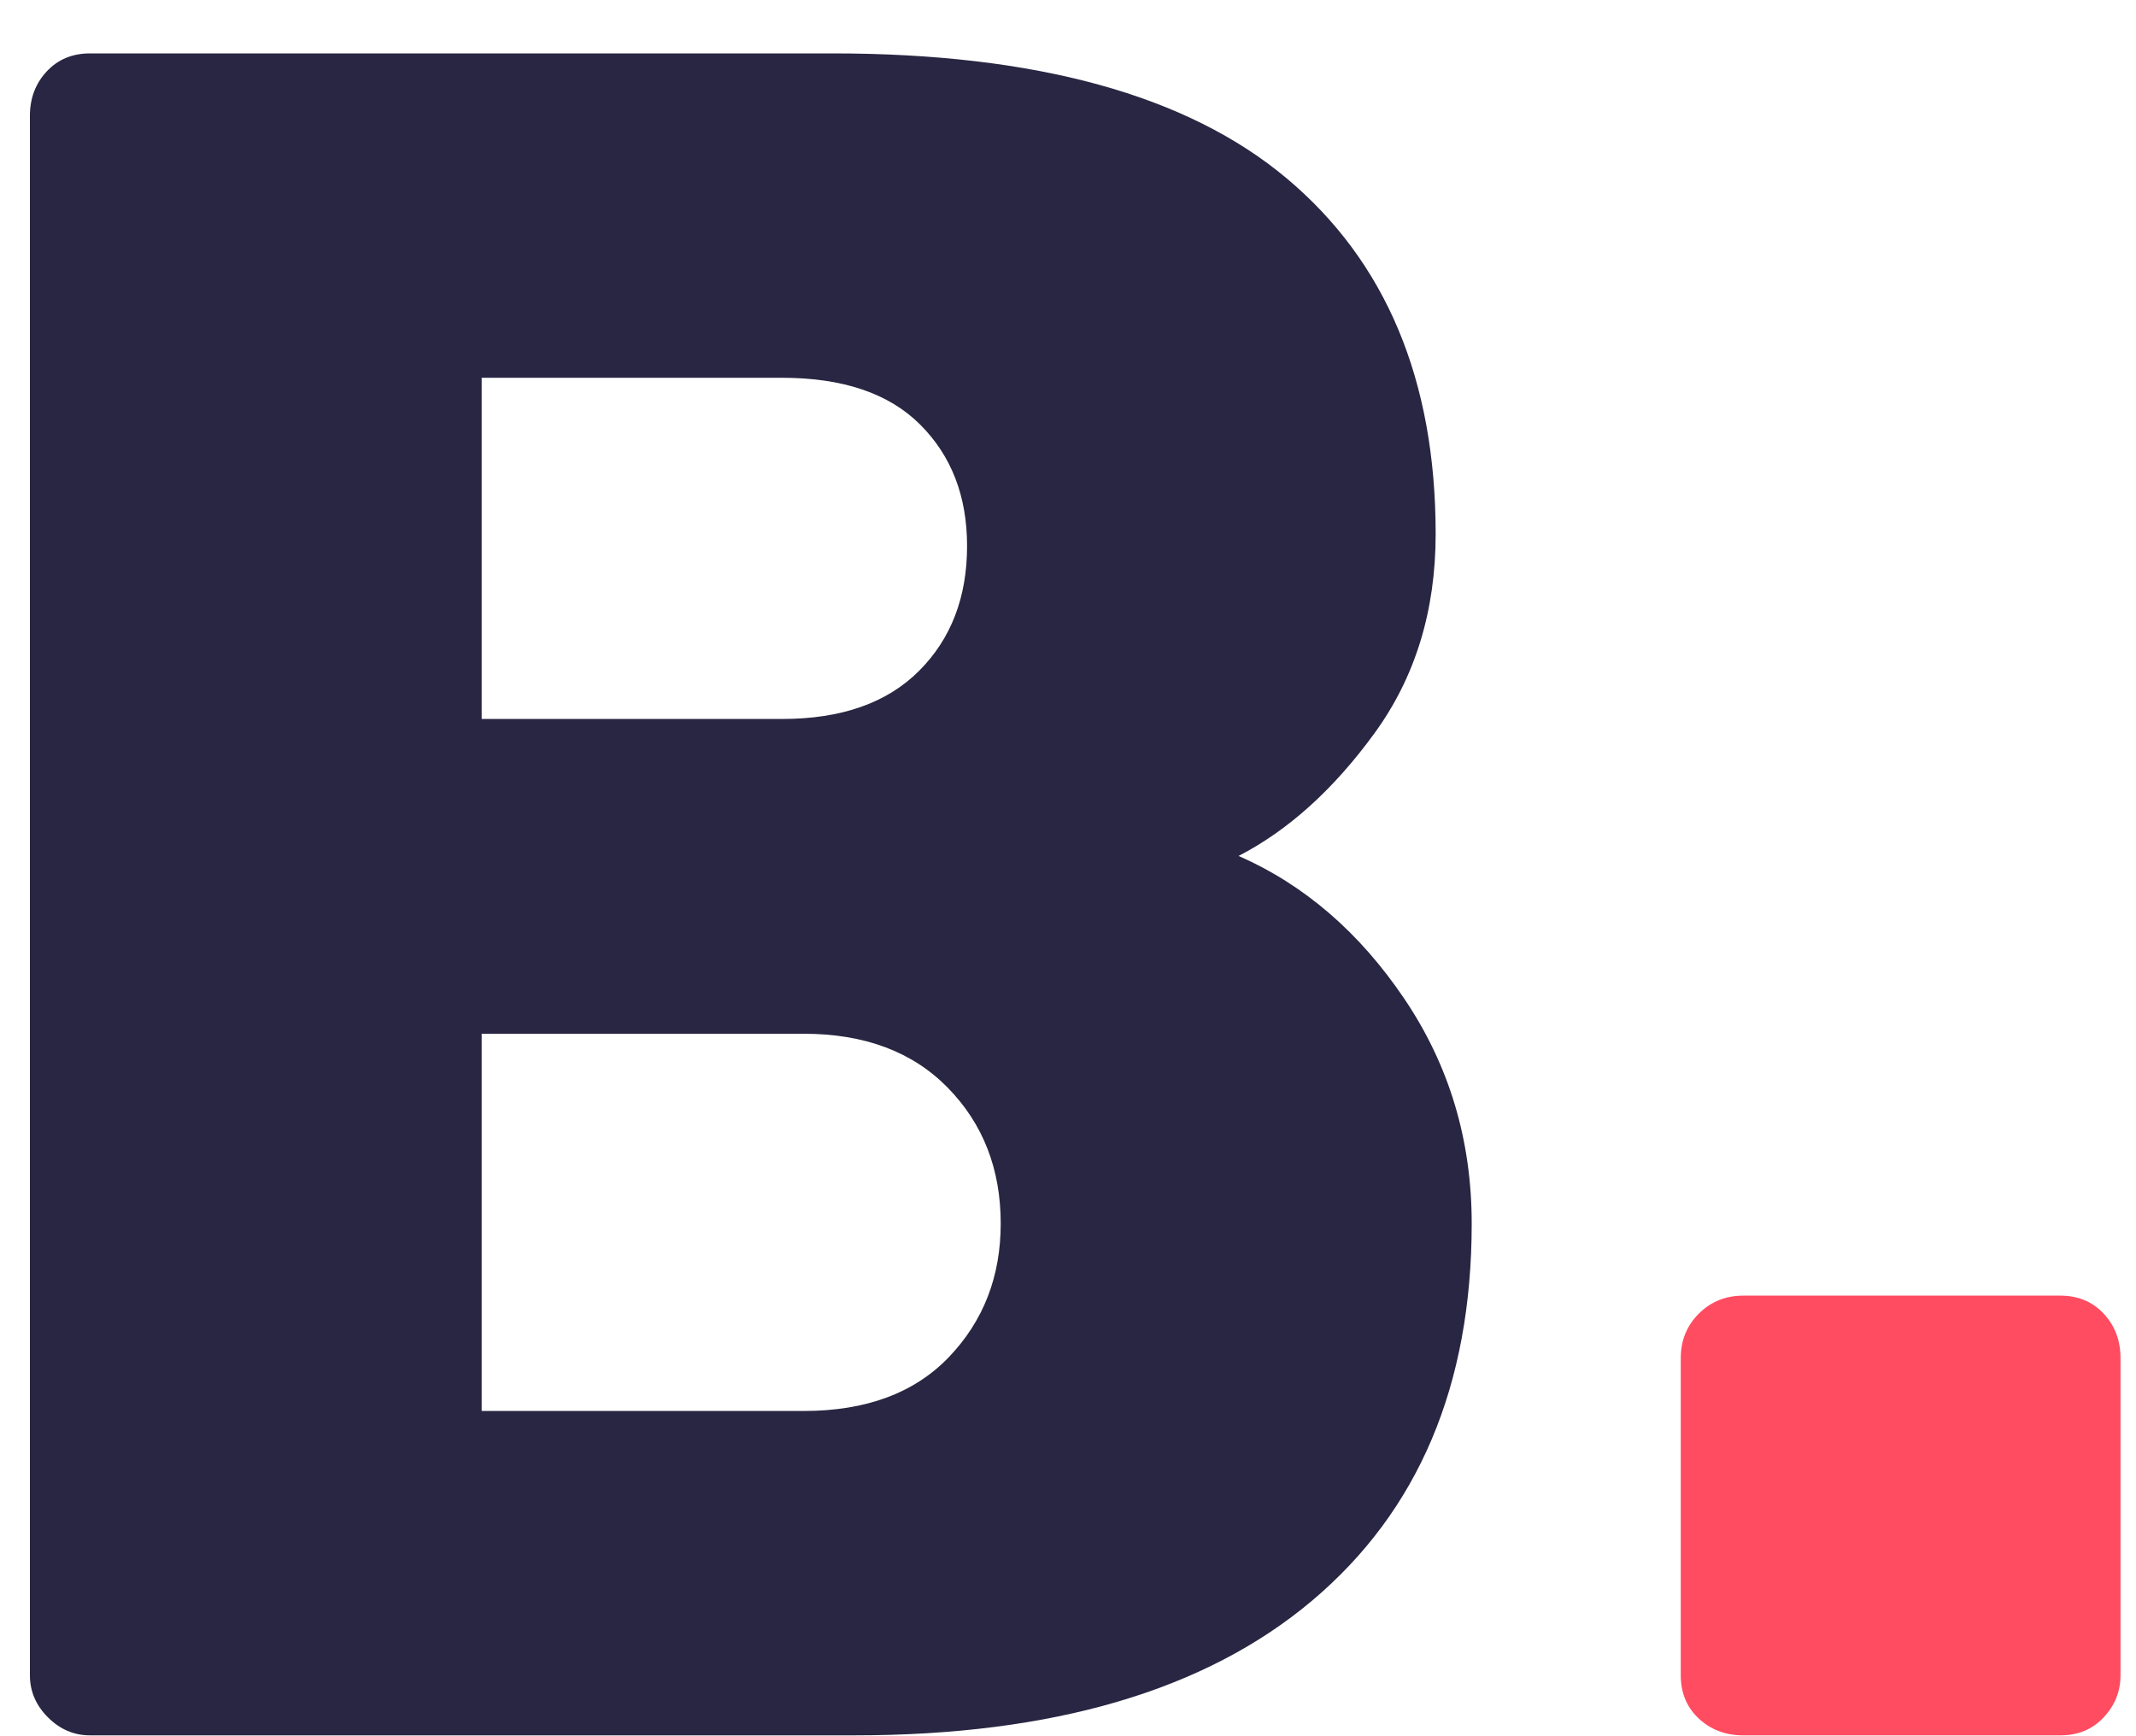
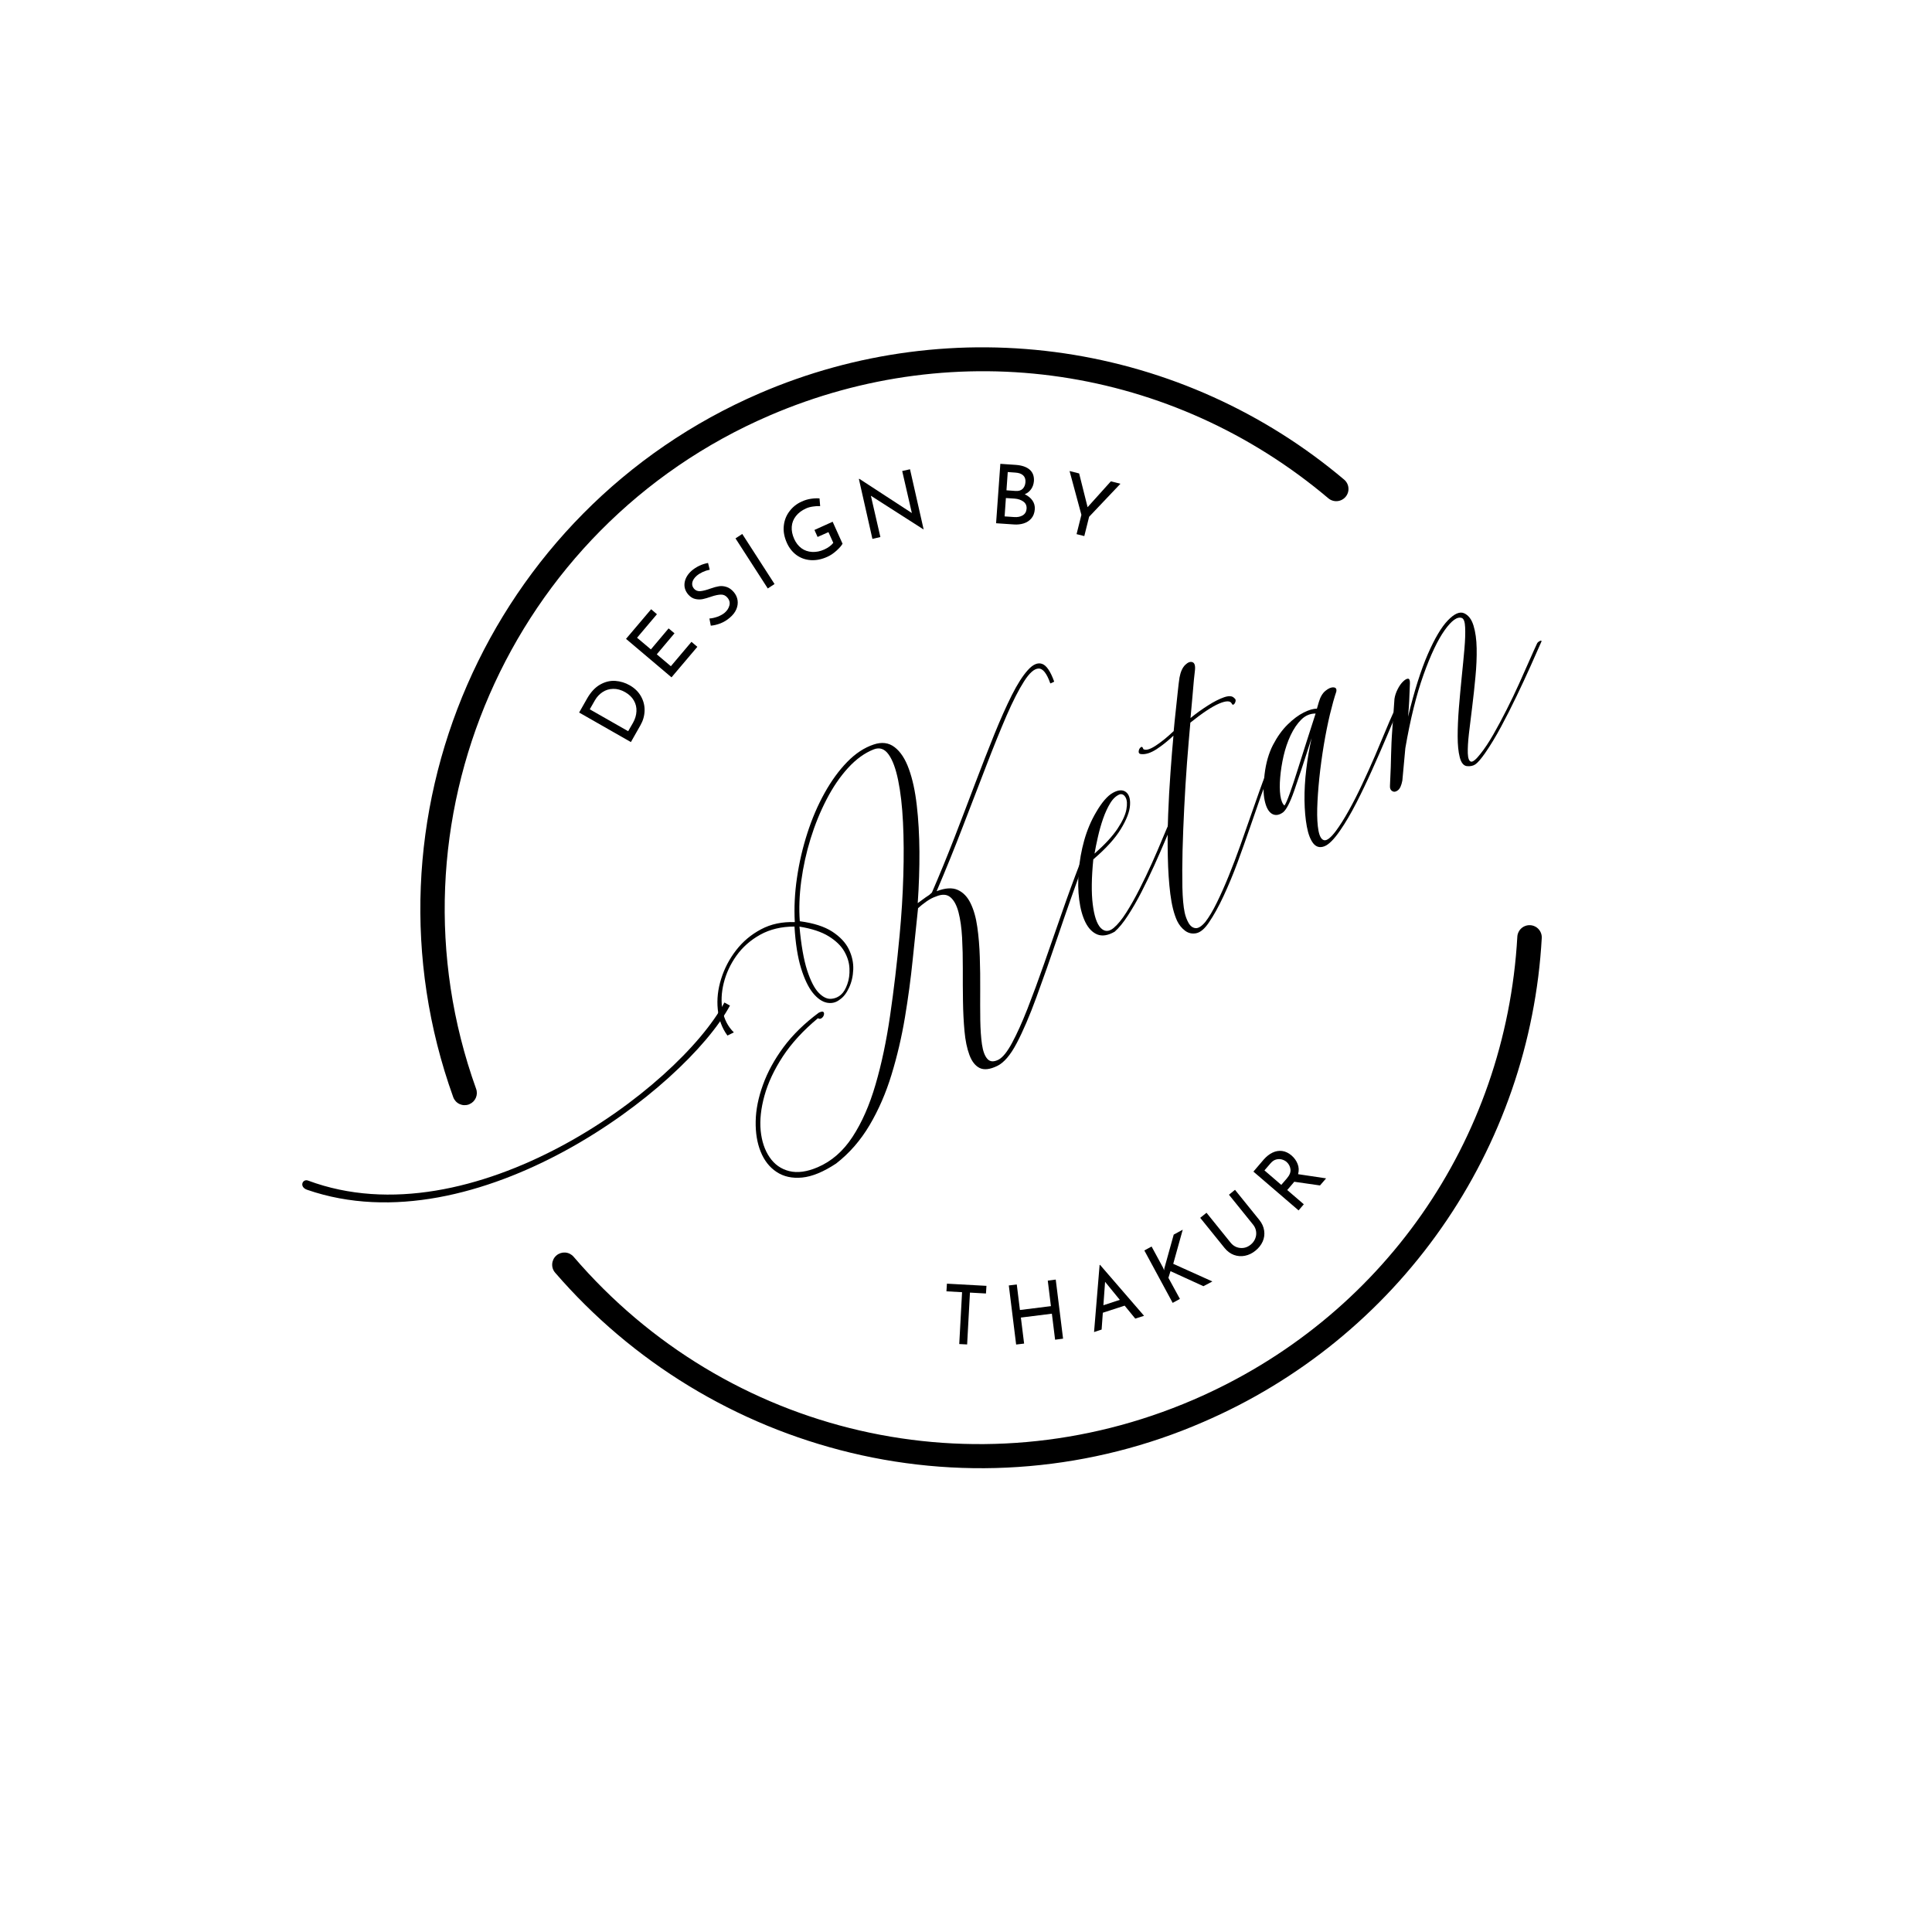
- <svg xmlns="http://www.w3.org/2000/svg" width="32px" height="26px" viewBox="0 0 32 26" version="1.1">
-   <g id="Symbols" stroke="none" stroke-width="1" fill="none" fill-rule="evenodd">
-     <g id="header-2-copy-7" transform="translate(-44, -61)" fill-rule="nonzero">
-       <g id="header-2">
-         <g id="header">
-           <g id="B." transform="translate(44.448, 61.8)">
-             <path d="M12.348,25.2 C15.324,25.2 17.61,24.528 19.206,23.184 C20.802,21.84 21.6,19.956 21.6,17.532 C21.6,16.284 21.264,15.162 20.592,14.166 C19.92,13.17 19.092,12.456 18.108,12.024 C18.852,11.64 19.53,11.028 20.142,10.188 C20.754,9.348 21.06,8.352 21.06,7.2 C21.06,4.896 20.316,3.12 18.828,1.872 C17.34,0.624 15.072,7.10542736e-15 12.024,7.10542736e-15 L12.024,7.10542736e-15 L0.9,7.10542736e-15 C0.636,7.10542736e-15 0.42,0.09 0.252,0.27 C0.084,0.45 6.75015599e-14,0.672 6.75015599e-14,0.936 L6.75015599e-14,0.936 L6.75015599e-14,24.3 C6.75015599e-14,24.54 0.09,24.75 0.27,24.93 C0.45,25.11 0.66,25.2 0.9,25.2 L0.9,25.2 L12.348,25.2 Z M11.268,9.972 L6.768,9.972 L6.768,4.86 L11.268,4.86 C12.18,4.86 12.87,5.094 13.338,5.562 C13.806,6.03 14.04,6.636 14.04,7.38 C14.04,8.148 13.8,8.772 13.32,9.252 C12.84,9.732 12.156,9.972 11.268,9.972 L11.268,9.972 Z M11.592,20.34 L6.768,20.34 L6.768,14.688 L11.592,14.688 C12.504,14.688 13.224,14.958 13.752,15.498 C14.28,16.038 14.544,16.716 14.544,17.532 C14.544,18.324 14.286,18.99 13.77,19.53 C13.254,20.07 12.528,20.34 11.592,20.34 L11.592,20.34 Z" id="B" fill="#282642" />
-             <path d="M30.42,25.2 C30.684,25.2 30.9,25.11 31.068,24.93 C31.236,24.75 31.32,24.54 31.32,24.3 L31.32,24.3 L31.32,19.548 C31.32,19.284 31.236,19.062 31.068,18.882 C30.9,18.702 30.684,18.612 30.42,18.612 L30.42,18.612 L25.668,18.612 C25.404,18.612 25.182,18.702 25.002,18.882 C24.822,19.062 24.732,19.284 24.732,19.548 L24.732,19.548 L24.732,24.3 C24.732,24.564 24.822,24.78 25.002,24.948 C25.182,25.116 25.404,25.2 25.668,25.2 L25.668,25.2 L30.42,25.2 Z" id="." fill="#FF4C60" />
-           </g>
+ <svg xmlns="http://www.w3.org/2000/svg" width="500" zoomAndPan="magnify" viewBox="0 0 375 375" height="500" preserveAspectRatio="xMidYMid meet" version="1.0">
+   <defs>
+     <g />
+     <clipPath id="adf8d2b992">
+       <path d="M 81 67 L 300 67 L 300 285 L 81 285 Z M 81 67 " clip-rule="nonzero" />
+     </clipPath>
+     <clipPath id="229e2c49aa">
+       <path d="M 47.535 119.371 L 237.648 37.477 L 323.695 237.234 L 133.582 319.125 Z M 47.535 119.371 " clip-rule="nonzero" />
+     </clipPath>
+     <clipPath id="f40fc47736">
+       <path d="M 47.535 119.371 L 237.648 37.477 L 323.695 237.234 L 133.582 319.125 Z M 47.535 119.371 " clip-rule="nonzero" />
+     </clipPath>
+     <clipPath id="c3ab940647">
+       <path d="M 47.535 119.371 L 237.648 37.477 L 323.695 237.234 L 133.582 319.125 Z M 47.535 119.371 " clip-rule="nonzero" />
+     </clipPath>
+     <clipPath id="906b06aa37">
+       <path d="M 58 194 L 142 194 L 142 234 L 58 234 Z M 58 194 " clip-rule="nonzero" />
+     </clipPath>
+     <clipPath id="f3069dcd0f">
+       <path d="M 57.438 229.023 L 140.785 193.121 L 151.168 217.23 L 67.824 253.133 Z M 57.438 229.023 " clip-rule="nonzero" />
+     </clipPath>
+     <clipPath id="c4cc5424d1">
+       <path d="M 57.438 229.023 L 140.785 193.121 L 151.168 217.23 L 67.824 253.133 Z M 57.438 229.023 " clip-rule="nonzero" />
+     </clipPath>
+     <clipPath id="66e30af630">
+       <path d="M 57.438 229.023 L 140.785 193.121 L 151.168 217.23 L 67.824 253.133 Z M 57.438 229.023 " clip-rule="nonzero" />
+     </clipPath>
+   </defs>
+   <g clip-path="url(#adf8d2b992)">
+     <g clip-path="url(#229e2c49aa)">
+       <g clip-path="url(#f40fc47736)">
+         <g clip-path="url(#c3ab940647)">
+           <path fill="#000000" d="M 233.504 276.027 C 228.152 278.352 222.645 280.23 216.988 281.664 C 211.332 283.098 205.598 284.066 199.785 284.57 C 193.973 285.078 188.156 285.113 182.34 284.676 C 176.523 284.238 170.777 283.34 165.109 281.973 C 159.562 280.637 154.156 278.883 148.887 276.707 C 143.613 274.527 138.547 271.957 133.68 268.992 C 128.809 266.023 124.203 262.699 119.855 259.016 C 115.508 255.332 111.473 251.332 107.746 247.02 C 107.543 246.781 107.391 246.516 107.293 246.219 C 107.195 245.922 107.16 245.613 107.184 245.301 C 107.207 244.988 107.289 244.695 107.43 244.414 C 107.57 244.133 107.762 243.891 108 243.688 C 108.234 243.48 108.504 243.332 108.801 243.23 C 109.102 243.133 109.406 243.098 109.719 243.117 C 110.031 243.141 110.328 243.223 110.609 243.363 C 110.887 243.508 111.133 243.695 111.336 243.934 C 141.141 278.699 189.504 289.84 231.637 271.691 C 268.176 255.949 292.27 221.516 294.512 181.82 C 294.527 181.508 294.605 181.207 294.742 180.926 C 294.879 180.641 295.062 180.395 295.297 180.184 C 295.531 179.973 295.797 179.816 296.094 179.711 C 296.391 179.605 296.695 179.562 297.012 179.578 C 297.324 179.594 297.625 179.672 297.91 179.809 C 298.191 179.941 298.438 180.125 298.648 180.359 C 298.859 180.594 299.016 180.859 299.121 181.156 C 299.227 181.453 299.27 181.758 299.254 182.07 C 299.113 184.582 298.887 187.086 298.574 189.582 C 298.258 192.074 297.859 194.559 297.371 197.027 C 296.887 199.492 296.316 201.941 295.66 204.371 C 295.004 206.797 294.262 209.203 293.441 211.578 C 292.617 213.957 291.711 216.305 290.727 218.617 C 289.742 220.934 288.676 223.211 287.531 225.453 C 286.387 227.695 285.168 229.895 283.871 232.051 C 282.574 234.207 281.203 236.316 279.758 238.379 C 278.316 240.441 276.805 242.453 275.219 244.41 C 273.637 246.367 271.988 248.27 270.273 250.113 C 268.559 251.957 266.785 253.738 264.945 255.457 C 263.105 257.18 261.211 258.836 259.258 260.426 C 257.305 262.016 255.301 263.535 253.242 264.984 C 251.184 266.434 249.078 267.812 246.922 269.117 C 244.77 270.422 242.574 271.652 240.332 272.805 C 238.094 273.957 235.816 275.031 233.504 276.027 Z M 91.129 214.312 L 90.992 214.375 C 90.695 214.48 90.391 214.523 90.078 214.512 C 89.766 214.496 89.469 214.422 89.184 214.289 C 88.902 214.156 88.652 213.973 88.445 213.742 C 88.234 213.508 88.074 213.246 87.969 212.953 C 68.594 159.055 94.738 99.043 147.48 76.324 C 149.793 75.328 152.137 74.41 154.512 73.578 C 156.887 72.742 159.289 71.992 161.715 71.324 C 164.145 70.656 166.594 70.07 169.059 69.574 C 171.527 69.074 174.012 68.664 176.508 68.336 C 179.004 68.008 181.508 67.77 184.02 67.617 C 186.531 67.461 189.047 67.395 191.562 67.418 C 194.082 67.438 196.594 67.547 199.105 67.742 C 201.613 67.938 204.113 68.219 206.602 68.586 C 209.094 68.953 211.566 69.41 214.023 69.949 C 216.48 70.488 218.918 71.113 221.332 71.82 C 223.746 72.527 226.133 73.32 228.492 74.191 C 230.852 75.066 233.176 76.02 235.469 77.055 C 237.762 78.09 240.016 79.203 242.23 80.395 C 244.445 81.586 246.617 82.852 248.746 84.195 C 250.871 85.535 252.949 86.949 254.98 88.438 C 257.008 89.922 258.98 91.477 260.902 93.098 C 261.141 93.301 261.336 93.543 261.477 93.824 C 261.621 94.102 261.707 94.398 261.73 94.715 C 261.758 95.027 261.723 95.332 261.625 95.633 C 261.527 95.934 261.379 96.203 261.172 96.441 C 260.969 96.68 260.727 96.875 260.445 97.016 C 260.168 97.16 259.871 97.246 259.555 97.27 C 259.242 97.297 258.934 97.262 258.637 97.164 C 258.336 97.07 258.066 96.918 257.828 96.715 C 227.461 71.066 185.887 64.918 149.348 80.66 C 98.895 102.391 73.891 159.797 92.414 211.344 C 92.52 211.625 92.562 211.918 92.555 212.219 C 92.547 212.52 92.48 212.809 92.363 213.082 C 92.242 213.359 92.078 213.602 91.863 213.816 C 91.652 214.027 91.406 214.195 91.129 214.312 Z M 91.129 214.312 " fill-opacity="1" fill-rule="nonzero" />
        </g>
      </g>
    </g>
  </g>
+   <g fill="#000000" fill-opacity="1">
+     <g transform="translate(140.3186, 215.3425)">
+       <g>
+         <path d="M 53.516 -9.672 C 54.336 -10.117 55.211 -11.211 56.141 -12.953 C 57.078 -14.691 58.066 -16.883 59.109 -19.531 C 60.148 -22.188 61.223 -25.094 62.328 -28.25 C 63.441 -31.414 64.578 -34.664 65.734 -38 C 66.891 -41.344 68.062 -44.551 69.25 -47.625 C 69.312 -47.812 69.457 -47.977 69.688 -48.125 C 69.914 -48.281 70.039 -48.207 70.062 -47.906 C 68.258 -43 66.602 -38.312 65.094 -33.844 C 63.582 -29.383 62.164 -25.359 60.844 -21.766 C 59.531 -18.172 58.258 -15.207 57.031 -12.875 C 55.812 -10.551 54.547 -9.07 53.234 -8.438 C 51.828 -7.758 50.691 -7.629 49.828 -8.047 C 48.973 -8.473 48.312 -9.316 47.844 -10.578 C 47.375 -11.836 47.055 -13.375 46.891 -15.188 C 46.723 -17 46.625 -18.953 46.594 -21.047 C 46.562 -23.141 46.551 -25.242 46.562 -27.359 C 46.57 -29.473 46.523 -31.473 46.422 -33.359 C 46.316 -35.254 46.086 -36.883 45.734 -38.25 C 45.379 -39.625 44.852 -40.602 44.156 -41.188 C 43.457 -41.781 42.52 -41.828 41.344 -41.328 C 40.77 -41.141 40.16 -40.82 39.516 -40.375 C 38.879 -39.926 38.332 -39.488 37.875 -39.062 C 37.551 -35.977 37.203 -32.625 36.828 -29 C 36.461 -25.375 35.961 -21.66 35.328 -17.859 C 34.691 -14.055 33.828 -10.363 32.734 -6.781 C 31.648 -3.207 30.227 0.066 28.469 3.047 C 26.707 6.023 24.539 8.508 21.969 10.5 C 19.508 12.125 17.312 13.031 15.375 13.219 C 13.438 13.406 11.781 13.039 10.406 12.125 C 9.039 11.219 8.016 9.91 7.328 8.203 C 6.641 6.504 6.316 4.535 6.359 2.297 C 6.398 0.066 6.867 -2.285 7.766 -4.766 C 8.66 -7.254 9.992 -9.695 11.766 -12.094 C 13.547 -14.488 15.828 -16.719 18.609 -18.781 C 19.066 -19 19.363 -19.047 19.5 -18.922 C 19.633 -18.797 19.664 -18.602 19.594 -18.344 C 19.531 -18.094 19.383 -17.883 19.156 -17.719 C 18.938 -17.551 18.695 -17.547 18.438 -17.703 C 15.594 -15.336 13.32 -12.863 11.625 -10.281 C 9.938 -7.695 8.75 -5.16 8.062 -2.672 C 7.375 -0.191 7.129 2.07 7.328 4.125 C 7.535 6.176 8.113 7.895 9.062 9.281 C 10.008 10.676 11.281 11.57 12.875 11.969 C 14.469 12.363 16.305 12.113 18.391 11.219 C 21.078 10.07 23.328 8.113 25.141 5.344 C 26.961 2.57 28.457 -0.82 29.625 -4.844 C 30.801 -8.863 31.742 -13.332 32.453 -18.25 C 33.172 -23.176 33.785 -28.375 34.297 -33.844 C 34.672 -37.812 34.91 -41.66 35.016 -45.391 C 35.129 -49.117 35.109 -52.562 34.953 -55.719 C 34.797 -58.883 34.484 -61.602 34.016 -63.875 C 33.555 -66.145 32.938 -67.82 32.156 -68.906 C 31.375 -70 30.414 -70.328 29.281 -69.891 C 27.52 -69.203 25.859 -68.004 24.297 -66.297 C 22.742 -64.598 21.352 -62.562 20.125 -60.188 C 18.895 -57.82 17.859 -55.281 17.016 -52.562 C 16.18 -49.852 15.578 -47.113 15.203 -44.344 C 14.836 -41.57 14.742 -38.969 14.922 -36.531 C 17.598 -36.176 19.695 -35.504 21.219 -34.516 C 22.738 -33.523 23.812 -32.383 24.438 -31.094 C 25.062 -29.801 25.348 -28.492 25.297 -27.172 C 25.242 -25.848 24.969 -24.66 24.469 -23.609 C 23.977 -22.555 23.391 -21.801 22.703 -21.344 C 21.973 -20.75 21.133 -20.539 20.188 -20.719 C 19.25 -20.906 18.336 -21.539 17.453 -22.625 C 16.578 -23.719 15.812 -25.32 15.156 -27.438 C 14.508 -29.551 14.086 -32.238 13.891 -35.5 C 11.367 -35.5 9.156 -34.973 7.25 -33.922 C 5.352 -32.867 3.812 -31.508 2.625 -29.844 C 1.445 -28.188 0.625 -26.414 0.156 -24.531 C -0.312 -22.645 -0.383 -20.852 -0.062 -19.156 C 0.258 -17.469 0.988 -16.066 2.125 -14.953 L 0.875 -14.344 C -0.188 -15.801 -0.812 -17.5 -1 -19.438 C -1.195 -21.375 -0.977 -23.344 -0.344 -25.344 C 0.281 -27.352 1.25 -29.207 2.562 -30.906 C 3.875 -32.602 5.488 -33.957 7.406 -34.969 C 9.32 -35.988 11.504 -36.453 13.953 -36.359 C 13.797 -39.129 13.938 -42 14.375 -44.969 C 14.812 -47.945 15.484 -50.836 16.391 -53.641 C 17.297 -56.453 18.41 -59.047 19.734 -61.422 C 21.055 -63.797 22.52 -65.805 24.125 -67.453 C 25.727 -69.098 27.438 -70.223 29.25 -70.828 C 30.832 -71.367 32.191 -71.195 33.328 -70.312 C 34.473 -69.438 35.395 -68.023 36.094 -66.078 C 36.801 -64.141 37.312 -61.797 37.625 -59.047 C 37.945 -56.305 38.117 -53.305 38.141 -50.047 C 38.16 -46.797 38.051 -43.461 37.812 -40.047 C 38.531 -40.586 39.047 -40.961 39.359 -41.172 C 39.68 -41.379 39.914 -41.535 40.062 -41.641 C 40.207 -41.754 40.375 -41.906 40.562 -42.094 C 42.051 -45.531 43.492 -49.047 44.891 -52.641 C 46.285 -56.242 47.629 -59.758 48.922 -63.188 C 50.223 -66.613 51.469 -69.801 52.656 -72.75 C 53.852 -75.695 54.992 -78.254 56.078 -80.422 C 57.172 -82.586 58.211 -84.211 59.203 -85.297 C 60.191 -86.391 61.109 -86.785 61.953 -86.484 C 62.797 -86.191 63.578 -85.047 64.297 -83.047 C 64.191 -82.961 64.02 -82.875 63.781 -82.781 C 63.551 -82.688 63.473 -82.656 63.547 -82.688 C 62.859 -84.645 62.098 -85.609 61.266 -85.578 C 60.43 -85.555 59.492 -84.727 58.453 -83.094 C 57.41 -81.469 56.273 -79.242 55.047 -76.422 C 53.828 -73.598 52.508 -70.344 51.094 -66.656 C 49.676 -62.969 48.164 -59.047 46.562 -54.891 C 44.969 -50.742 43.273 -46.566 41.484 -42.359 C 43.148 -43.004 44.516 -43.086 45.578 -42.609 C 46.641 -42.129 47.473 -41.258 48.078 -40 C 48.691 -38.738 49.125 -37.207 49.375 -35.406 C 49.633 -33.602 49.797 -31.66 49.859 -29.578 C 49.93 -27.492 49.957 -25.398 49.938 -23.297 C 49.926 -21.191 49.93 -19.219 49.953 -17.375 C 49.984 -15.531 50.094 -13.945 50.281 -12.625 C 50.477 -11.301 50.832 -10.359 51.344 -9.797 C 51.852 -9.234 52.578 -9.191 53.516 -9.672 Z M 22.953 -22.312 C 23.422 -22.727 23.816 -23.391 24.141 -24.297 C 24.473 -25.203 24.613 -26.219 24.562 -27.344 C 24.52 -28.469 24.188 -29.578 23.562 -30.672 C 22.938 -31.766 21.926 -32.742 20.531 -33.609 C 19.133 -34.473 17.242 -35.098 14.859 -35.484 C 15.191 -31.867 15.688 -29.047 16.344 -27.016 C 17.008 -24.984 17.742 -23.539 18.547 -22.688 C 19.359 -21.844 20.148 -21.438 20.922 -21.469 C 21.703 -21.508 22.379 -21.789 22.953 -22.312 Z M 22.953 -22.312 " />
+       </g>
+     </g>
+   </g>
+   <g fill="#000000" fill-opacity="1">
+     <g transform="translate(210.2111, 181.5027)">
+       <g>
+         <path d="M 5.953 -1.391 C 6.742 -2.055 7.562 -3.055 8.406 -4.391 C 9.258 -5.734 10.109 -7.238 10.953 -8.906 C 11.805 -10.582 12.617 -12.281 13.391 -14 C 14.16 -15.719 14.844 -17.301 15.438 -18.75 C 16.039 -20.207 16.535 -21.348 16.922 -22.172 C 17.035 -22.348 17.203 -22.488 17.422 -22.594 C 17.648 -22.707 17.766 -22.68 17.766 -22.516 C 17.266 -21.41 16.68 -20.078 16.016 -18.516 C 15.359 -16.953 14.629 -15.285 13.828 -13.516 C 13.023 -11.742 12.191 -10.016 11.328 -8.328 C 10.461 -6.648 9.586 -5.133 8.703 -3.781 C 7.828 -2.426 6.973 -1.383 6.141 -0.656 C 4.867 0.07 3.758 0.254 2.812 -0.109 C 1.863 -0.484 1.086 -1.266 0.484 -2.453 C -0.109 -3.648 -0.516 -5.113 -0.734 -6.844 C -0.961 -8.57 -0.992 -10.43 -0.828 -12.422 C -0.672 -14.422 -0.316 -16.41 0.234 -18.391 C 0.797 -20.379 1.566 -22.203 2.547 -23.859 C 3.66 -25.773 4.738 -27.023 5.781 -27.609 C 6.82 -28.191 7.66 -28.254 8.297 -27.797 C 8.93 -27.336 9.207 -26.477 9.125 -25.219 C 9.051 -23.957 8.457 -22.414 7.344 -20.594 C 6.238 -18.77 4.457 -16.805 2 -14.703 C 1.645 -11.129 1.609 -8.219 1.891 -5.969 C 2.172 -3.719 2.68 -2.195 3.422 -1.406 C 4.172 -0.625 5.016 -0.617 5.953 -1.391 Z M 2.234 -15.812 C 4.254 -17.594 5.742 -19.207 6.703 -20.656 C 7.66 -22.102 8.234 -23.348 8.422 -24.391 C 8.609 -25.43 8.555 -26.207 8.266 -26.719 C 7.984 -27.227 7.609 -27.43 7.141 -27.328 C 6.441 -27.055 5.828 -26.488 5.297 -25.625 C 4.766 -24.758 4.297 -23.742 3.891 -22.578 C 3.492 -21.422 3.16 -20.242 2.891 -19.047 C 2.617 -17.848 2.398 -16.77 2.234 -15.812 Z M 2.234 -15.812 " />
+       </g>
+     </g>
+   </g>
+   <g fill="#000000" fill-opacity="1">
+     <g transform="translate(227.7202, 173.0253)">
+       <g>
+         <path d="M 11.359 -36.469 C 11.078 -37.039 10.254 -37.035 8.891 -36.453 C 7.535 -35.879 5.68 -34.648 3.328 -32.766 C 3.109 -30.359 2.891 -27.742 2.672 -24.922 C 2.461 -22.098 2.285 -19.227 2.141 -16.312 C 1.992 -13.395 1.883 -10.598 1.812 -7.922 C 1.75 -5.242 1.738 -2.859 1.781 -0.766 C 1.832 1.316 1.977 2.93 2.219 4.078 C 2.375 4.816 2.629 5.5 2.984 6.125 C 3.348 6.75 3.801 7.082 4.344 7.125 C 4.883 7.176 5.516 6.773 6.234 5.922 C 6.961 4.984 7.707 3.734 8.469 2.172 C 9.238 0.609 10.008 -1.125 10.781 -3.031 C 11.562 -4.945 12.305 -6.906 13.016 -8.906 C 13.723 -10.906 14.395 -12.816 15.031 -14.641 C 15.664 -16.461 16.234 -18.078 16.734 -19.484 C 17.234 -20.898 17.633 -21.961 17.938 -22.672 C 18.051 -22.836 18.219 -22.973 18.438 -23.078 C 18.656 -23.18 18.77 -23.16 18.781 -23.016 C 18.281 -21.898 17.703 -20.426 17.047 -18.594 C 16.398 -16.758 15.691 -14.719 14.922 -12.469 C 14.148 -10.219 13.336 -7.938 12.484 -5.625 C 11.629 -3.32 10.727 -1.156 9.781 0.875 C 8.832 2.914 7.875 4.645 6.906 6.062 C 6.094 7.258 5.285 7.941 4.484 8.109 C 3.68 8.273 2.953 8.113 2.297 7.625 C 1.648 7.133 1.141 6.504 0.766 5.734 C 0.148 4.398 -0.289 2.656 -0.562 0.5 C -0.832 -1.656 -0.992 -4.055 -1.047 -6.703 C -1.109 -9.359 -1.086 -12.082 -0.984 -14.875 C -0.879 -17.676 -0.727 -20.406 -0.531 -23.062 C -0.344 -25.719 -0.148 -28.109 0.047 -30.234 C -1.066 -29.18 -2.176 -28.297 -3.281 -27.578 C -4.395 -26.867 -5.375 -26.562 -6.219 -26.656 C -6.57 -26.676 -6.734 -26.852 -6.703 -27.188 C -6.672 -27.531 -6.539 -27.789 -6.312 -27.969 C -6.094 -28.156 -5.922 -28.039 -5.797 -27.625 C -5.336 -27.332 -4.551 -27.547 -3.438 -28.266 C -2.332 -28.984 -1.156 -29.938 0.094 -31.125 C 0.195 -32.281 0.32 -33.523 0.469 -34.859 C 0.613 -36.203 0.75 -37.473 0.875 -38.672 C 1 -39.879 1.113 -40.82 1.219 -41.5 C 1.426 -42.625 1.797 -43.445 2.328 -43.969 C 2.867 -44.488 3.348 -44.66 3.766 -44.484 C 4.18 -44.316 4.328 -43.75 4.203 -42.781 C 4.172 -42.602 4.109 -42.035 4.016 -41.078 C 3.93 -40.129 3.832 -38.992 3.719 -37.672 C 3.613 -36.359 3.492 -35.02 3.359 -33.656 C 4.43 -34.531 5.551 -35.336 6.719 -36.078 C 7.883 -36.828 8.938 -37.363 9.875 -37.688 C 10.82 -38.008 11.477 -37.957 11.844 -37.531 C 12.082 -37.375 12.164 -37.16 12.094 -36.891 C 12.031 -36.617 11.914 -36.422 11.75 -36.297 C 11.594 -36.18 11.461 -36.238 11.359 -36.469 Z M 11.359 -36.469 " />
+       </g>
+     </g>
+   </g>
+   <g fill="#000000" fill-opacity="1">
+     <g transform="translate(246.1407, 164.1067)">
+       <g>
+         <path d="M 13.141 -2.797 C 13.93 -3.859 14.77 -5.188 15.656 -6.781 C 16.551 -8.383 17.426 -10.102 18.281 -11.938 C 19.145 -13.77 19.961 -15.582 20.734 -17.375 C 21.504 -19.176 22.191 -20.812 22.797 -22.281 C 23.41 -23.758 23.91 -24.914 24.297 -25.75 C 24.422 -25.914 24.594 -26.051 24.812 -26.156 C 25.039 -26.27 25.148 -26.25 25.141 -26.094 C 24.535 -24.727 23.812 -23.039 22.969 -21.031 C 22.125 -19.031 21.203 -16.922 20.203 -14.703 C 19.211 -12.484 18.188 -10.336 17.125 -8.266 C 16.07 -6.203 15.023 -4.422 13.984 -2.922 C 12.805 -1.203 11.785 -0.176 10.922 0.156 C 10.055 0.488 9.336 0.301 8.766 -0.406 C 8.203 -1.125 7.785 -2.211 7.516 -3.672 C 7.242 -5.141 7.094 -6.832 7.062 -8.75 C 7.039 -10.676 7.156 -12.688 7.406 -14.781 C 7.656 -16.875 8 -18.895 8.438 -20.844 C 6.977 -16.27 5.848 -12.848 5.047 -10.578 C 4.254 -8.316 3.535 -6.93 2.891 -6.422 C 2.086 -5.848 1.359 -5.766 0.703 -6.172 C 0.055 -6.586 -0.398 -7.445 -0.672 -8.75 C -0.953 -10.051 -0.957 -11.738 -0.688 -13.812 C -0.426 -16 0.113 -17.895 0.938 -19.5 C 1.77 -21.102 2.723 -22.43 3.797 -23.484 C 4.867 -24.535 5.91 -25.312 6.922 -25.812 C 7.93 -26.32 8.781 -26.566 9.469 -26.547 L 9.828 -27.781 C 10.117 -28.801 10.551 -29.547 11.125 -30.016 C 11.707 -30.492 12.227 -30.719 12.688 -30.688 C 13.156 -30.664 13.336 -30.391 13.234 -29.859 C 12.848 -28.723 12.438 -27.254 12 -25.453 C 11.57 -23.648 11.176 -21.672 10.812 -19.516 C 10.457 -17.367 10.164 -15.223 9.938 -13.078 C 9.719 -10.93 9.582 -8.969 9.531 -7.188 C 9.488 -5.414 9.57 -3.969 9.781 -2.844 C 10 -1.719 10.375 -1.109 10.906 -1.016 C 11.438 -0.93 12.18 -1.523 13.141 -2.797 Z M 9.219 -25.609 C 8.176 -25.617 7.254 -25.234 6.453 -24.453 C 5.66 -23.672 4.969 -22.656 4.375 -21.406 C 3.789 -20.156 3.332 -18.812 3 -17.375 C 2.676 -15.945 2.457 -14.555 2.344 -13.203 C 2.227 -11.848 2.238 -10.68 2.375 -9.703 C 2.52 -8.723 2.785 -8.07 3.172 -7.75 C 3.43 -8.113 3.785 -8.926 4.234 -10.188 C 4.691 -11.457 5.195 -12.977 5.75 -14.75 C 6.312 -16.52 6.895 -18.359 7.5 -20.266 C 8.102 -22.172 8.676 -23.953 9.219 -25.609 Z M 9.219 -25.609 " />
+       </g>
+     </g>
+   </g>
+   <g fill="#000000" fill-opacity="1">
+     <g transform="translate(271.1811, 151.9829)">
+       <g>
+         <path d="M 2.484 -19.328 C 2.441 -18.047 2.395 -16.906 2.344 -15.906 C 2.289 -14.906 2.219 -13.895 2.125 -12.875 C 3.332 -17.875 4.609 -21.914 5.953 -25 C 7.297 -28.082 8.594 -30.27 9.844 -31.562 C 11.094 -32.863 12.145 -33.328 13 -32.953 C 13.852 -32.566 14.461 -31.766 14.828 -30.547 C 15.203 -29.336 15.406 -27.867 15.438 -26.141 C 15.469 -24.41 15.391 -22.57 15.203 -20.625 C 15.023 -18.688 14.816 -16.758 14.578 -14.844 C 14.336 -12.926 14.125 -11.176 13.938 -9.594 C 13.758 -8.008 13.688 -6.734 13.719 -5.766 C 13.758 -4.797 13.961 -4.258 14.328 -4.156 C 14.691 -4.051 15.301 -4.547 16.156 -5.641 C 16.969 -6.648 17.805 -7.91 18.672 -9.422 C 19.535 -10.93 20.395 -12.535 21.25 -14.234 C 22.113 -15.93 22.922 -17.613 23.672 -19.281 C 24.422 -20.945 25.098 -22.469 25.703 -23.844 C 26.305 -25.219 26.801 -26.316 27.188 -27.141 C 27.301 -27.316 27.469 -27.457 27.688 -27.562 C 27.914 -27.676 28.031 -27.656 28.031 -27.5 C 27.426 -26.125 26.707 -24.504 25.875 -22.641 C 25.039 -20.773 24.133 -18.828 23.156 -16.797 C 22.188 -14.773 21.188 -12.805 20.156 -10.891 C 19.125 -8.973 18.086 -7.266 17.047 -5.766 C 16.254 -4.641 15.633 -3.926 15.188 -3.625 C 14.738 -3.32 14.18 -3.207 13.516 -3.281 C 12.879 -3.375 12.426 -3.945 12.156 -5 C 11.883 -6.051 11.75 -7.406 11.75 -9.062 C 11.75 -10.719 11.828 -12.539 11.984 -14.531 C 12.148 -16.531 12.332 -18.523 12.531 -20.516 C 12.738 -22.504 12.914 -24.344 13.062 -26.031 C 13.207 -27.727 13.254 -29.113 13.203 -30.188 C 13.16 -31.27 12.945 -31.883 12.562 -32.031 C 11.695 -32.352 10.586 -31.566 9.234 -29.672 C 7.879 -27.773 6.508 -24.891 5.125 -21.016 C 3.738 -17.141 2.562 -12.391 1.594 -6.766 L 1.016 -0.484 C 0.836 0.473 0.551 1.102 0.156 1.406 C -0.238 1.719 -0.602 1.773 -0.938 1.578 C -1.27 1.391 -1.422 1.051 -1.391 0.562 C -1.328 -0.957 -1.273 -2.172 -1.234 -3.078 C -1.203 -3.992 -1.18 -4.801 -1.172 -5.5 C -1.16 -6.195 -1.133 -6.957 -1.094 -7.781 C -1.062 -8.602 -0.992 -9.68 -0.891 -11.016 C -0.785 -12.359 -0.66 -14.133 -0.516 -16.344 C -0.422 -16.957 -0.219 -17.57 0.094 -18.188 C 0.406 -18.812 0.754 -19.312 1.141 -19.688 C 1.535 -20.07 1.863 -20.258 2.125 -20.25 C 2.383 -20.238 2.504 -19.93 2.484 -19.328 Z M 2.484 -19.328 " />
+       </g>
+     </g>
+   </g>
+   <g clip-path="url(#906b06aa37)">
+     <g clip-path="url(#f3069dcd0f)">
+       <g clip-path="url(#c4cc5424d1)">
+         <g clip-path="url(#66e30af630)">
+           <path fill="#000000" d="M 59.805 229.152 C 91.551 240.992 131.574 211.32 140.609 194.586 L 141.684 195.184 C 132.996 211.27 92.473 242.297 59.617 230.938 C 58.008 230.383 58.711 228.746 59.805 229.152 Z M 59.805 229.152 " fill-opacity="1" fill-rule="nonzero" />
+         </g>
+       </g>
+     </g>
+   </g>
+   <g fill="#000000" fill-opacity="1">
+     <g transform="translate(121.6286, 145.4741)">
+       <g>
+         <path d="M -9.219 -7.172 L -7.656 -9.922 C -6.938 -11.172 -6.094 -12.066 -5.125 -12.609 C -4.164 -13.148 -3.188 -13.383 -2.188 -13.312 C -1.195 -13.238 -0.266 -12.953 0.609 -12.453 C 1.578 -11.898 2.305 -11.18 2.797 -10.297 C 3.285 -9.422 3.516 -8.488 3.484 -7.5 C 3.453 -6.508 3.18 -5.57 2.672 -4.688 L 0.828 -1.438 Z M 1.234 -5.172 C 1.648 -5.91 1.875 -6.656 1.906 -7.406 C 1.945 -8.156 1.781 -8.852 1.406 -9.5 C 1.039 -10.145 0.477 -10.688 -0.281 -11.125 C -1.07 -11.57 -1.848 -11.785 -2.609 -11.766 C -3.367 -11.754 -4.055 -11.547 -4.672 -11.141 C -5.285 -10.734 -5.781 -10.203 -6.156 -9.547 L -7.156 -7.797 L 0.297 -3.547 Z M 1.234 -5.172 " />
+       </g>
+     </g>
+   </g>
+   <g fill="#000000" fill-opacity="1">
+     <g transform="translate(129.2765, 132.7372)">
+       <g>
+         <path d="M -2.891 -14.484 L -1.766 -13.516 L -5.625 -8.953 L -2.938 -6.688 L 0.5 -10.766 L 1.641 -9.812 L -1.797 -5.734 L 0.938 -3.422 L 4.938 -8.156 L 6.078 -7.188 L 1.062 -1.266 L -7.766 -8.734 Z M -2.891 -14.484 " />
+       </g>
+     </g>
+   </g>
+   <g fill="#000000" fill-opacity="1">
+     <g transform="translate(138.0712, 122.7717)">
+       <g>
+         <path d="M -0.312 -12.188 C -0.77 -12.102 -1.223 -11.957 -1.672 -11.75 C -2.117 -11.539 -2.504 -11.301 -2.828 -11.031 C -3.297 -10.625 -3.582 -10.195 -3.688 -9.75 C -3.789 -9.301 -3.688 -8.891 -3.375 -8.516 C -3.062 -8.148 -2.641 -7.988 -2.109 -8.031 C -1.586 -8.082 -0.926 -8.254 -0.125 -8.547 C 0.488 -8.766 1.031 -8.91 1.5 -8.984 C 1.969 -9.055 2.453 -9.008 2.953 -8.844 C 3.453 -8.688 3.922 -8.352 4.359 -7.844 C 4.766 -7.363 5.008 -6.832 5.094 -6.25 C 5.176 -5.664 5.094 -5.082 4.844 -4.5 C 4.594 -3.914 4.172 -3.375 3.578 -2.875 C 3.035 -2.406 2.438 -2.039 1.781 -1.781 C 1.133 -1.531 0.504 -1.379 -0.109 -1.328 L -0.375 -2.719 C 0.113 -2.75 0.633 -2.863 1.188 -3.062 C 1.75 -3.27 2.211 -3.523 2.578 -3.828 C 3.047 -4.223 3.352 -4.691 3.5 -5.234 C 3.656 -5.785 3.523 -6.301 3.109 -6.781 C 2.766 -7.188 2.344 -7.379 1.844 -7.359 C 1.352 -7.348 0.75 -7.223 0.031 -6.984 C -0.625 -6.754 -1.191 -6.586 -1.672 -6.484 C -2.148 -6.391 -2.641 -6.398 -3.141 -6.516 C -3.641 -6.629 -4.094 -6.922 -4.5 -7.391 C -5.082 -8.086 -5.312 -8.848 -5.188 -9.672 C -5.062 -10.504 -4.625 -11.266 -3.875 -11.953 C -2.926 -12.766 -1.848 -13.281 -0.641 -13.5 Z M -0.312 -12.188 " />
+       </g>
+     </g>
+   </g>
+   <g fill="#000000" fill-opacity="1">
+     <g transform="translate(147.634, 115.1099)">
+       <g>
+         <path d="M -3.562 -11.469 L 2.703 -1.75 L 1.391 -0.891 L -4.875 -10.609 Z M -3.562 -11.469 " />
+       </g>
+     </g>
+   </g>
+   <g fill="#000000" fill-opacity="1">
+     <g transform="translate(154.1628, 110.848)">
+       <g>
+         <path d="M 9.375 -5.312 C 9.164 -4.926 8.766 -4.469 8.172 -3.938 C 7.586 -3.414 7 -3.023 6.406 -2.766 C 5.32 -2.273 4.258 -2.062 3.219 -2.125 C 2.176 -2.195 1.25 -2.523 0.438 -3.109 C -0.363 -3.703 -0.984 -4.484 -1.422 -5.453 C -1.941 -6.609 -2.145 -7.711 -2.031 -8.766 C -1.926 -9.828 -1.562 -10.77 -0.938 -11.594 C -0.32 -12.426 0.473 -13.062 1.453 -13.5 C 2.047 -13.77 2.633 -13.945 3.219 -14.031 C 3.812 -14.125 4.375 -14.148 4.906 -14.109 L 5.031 -12.609 C 4.633 -12.641 4.172 -12.613 3.641 -12.531 C 3.109 -12.457 2.656 -12.332 2.281 -12.156 C 1.469 -11.789 0.816 -11.301 0.328 -10.688 C -0.16 -10.07 -0.43 -9.379 -0.484 -8.609 C -0.535 -7.848 -0.379 -7.062 -0.016 -6.25 C 0.328 -5.488 0.797 -4.883 1.391 -4.438 C 1.992 -4 2.688 -3.758 3.469 -3.719 C 4.25 -3.676 5.035 -3.832 5.828 -4.188 C 6.191 -4.352 6.531 -4.551 6.844 -4.781 C 7.156 -5.008 7.398 -5.242 7.578 -5.484 L 6.641 -7.562 L 4.531 -6.625 L 3.922 -7.984 L 7.453 -9.578 Z M 9.375 -5.312 " />
+       </g>
+     </g>
+   </g>
+   <g fill="#000000" fill-opacity="1">
+     <g transform="translate(167.7254, 104.9572)">
+       <g>
+         <path d="M 8.906 -13.875 L 11.547 -2.219 L 11.516 -2.203 L 1.312 -8.734 L 3.156 -0.719 L 1.609 -0.359 L -1.016 -11.984 L -0.922 -12.016 L 9.266 -5.375 L 7.391 -13.531 Z M 8.906 -13.875 " />
+       </g>
+     </g>
+   </g>
+   <g fill="#000000" fill-opacity="1">
+     <g transform="translate(183.6962, 101.9145)">
+       <g />
+     </g>
+   </g>
+   <g fill="#000000" fill-opacity="1">
+     <g transform="translate(191.6823, 101.4354)">
+       <g>
+         <path d="M 7.219 -5.5 C 7.875 -5.188 8.375 -4.781 8.719 -4.281 C 9.062 -3.781 9.211 -3.219 9.172 -2.594 C 9.117 -1.863 8.895 -1.27 8.5 -0.812 C 8.113 -0.352 7.617 -0.031 7.016 0.156 C 6.422 0.344 5.781 0.41 5.094 0.359 L 1.656 0.125 L 2.484 -11.406 L 5.469 -11.203 C 6.656 -11.117 7.555 -10.812 8.172 -10.281 C 8.785 -9.75 9.062 -9.004 9 -8.047 C 8.945 -7.441 8.766 -6.922 8.453 -6.484 C 8.148 -6.047 7.738 -5.719 7.219 -5.5 Z M 3.672 -6.266 L 5.422 -6.141 C 6.023 -6.098 6.488 -6.234 6.812 -6.547 C 7.133 -6.867 7.316 -7.301 7.359 -7.844 C 7.398 -8.414 7.25 -8.859 6.906 -9.172 C 6.57 -9.484 6.078 -9.66 5.422 -9.703 L 3.922 -9.812 Z M 5.141 -1.078 C 5.805 -1.023 6.367 -1.133 6.828 -1.406 C 7.285 -1.688 7.535 -2.113 7.578 -2.688 C 7.617 -3.289 7.41 -3.754 6.953 -4.078 C 6.504 -4.41 5.941 -4.602 5.266 -4.656 L 3.562 -4.766 L 3.312 -1.203 Z M 5.141 -1.078 " />
+       </g>
+     </g>
+   </g>
+   <g fill="#000000" fill-opacity="1">
+     <g transform="translate(204.3669, 102.5368)">
+       <g>
+         <path d="M 13.109 -8.641 L 7.031 -2.234 L 6.094 1.516 L 4.594 1.141 L 5.531 -2.609 L 3.234 -11.109 L 5.094 -10.641 L 6.734 -4.094 L 11.25 -9.109 Z M 13.109 -8.641 " />
+       </g>
+     </g>
+   </g>
+   <g fill="#000000" fill-opacity="1">
+     <g transform="translate(182.3451, 260.6599)">
+       <g>
+         <path d="M 9.125 -11.078 L 9.031 -9.594 L 5.922 -9.766 L 5.375 0.297 L 3.844 0.219 L 4.391 -9.844 L 1.359 -10.016 L 1.453 -11.5 Z M 9.125 -11.078 " />
+       </g>
+     </g>
+   </g>
+   <g fill="#000000" fill-opacity="1">
+     <g transform="translate(195.5908, 261.1769)">
+       <g>
+         <path d="M 10.75 -1.344 L 9.203 -1.141 L 8.578 -6.188 L 2.562 -5.438 L 3.188 -0.391 L 1.641 -0.203 L 0.219 -11.672 L 1.766 -11.859 L 2.375 -6.906 L 8.391 -7.656 L 7.781 -12.609 L 9.328 -12.812 Z M 10.75 -1.344 " />
+       </g>
+     </g>
+   </g>
+   <g fill="#000000" fill-opacity="1">
+     <g transform="translate(211.8709, 258.7074)">
+       <g>
+         <path d="M 6.422 -5.281 L 2.188 -3.906 L 1.953 -0.641 L 0.484 -0.156 L 1.562 -13.172 L 1.641 -13.203 L 10.188 -3.312 L 8.484 -2.766 Z M 5.484 -6.406 L 2.625 -9.906 L 2.297 -5.359 Z M 5.484 -6.406 " />
+       </g>
+     </g>
+   </g>
+   <g fill="#000000" fill-opacity="1">
+     <g transform="translate(226.1626, 253.6667)">
+       <g>
+         <path d="M -0.203 -7.094 L -0.172 -7.453 L 1.656 -14.031 L 3.406 -14.984 L 1.562 -8.359 L 9.156 -4.938 L 7.422 -4.016 L 1.031 -6.938 L 0.625 -5.641 L 2.859 -1.547 L 1.453 -0.781 L -4.047 -10.953 L -2.641 -11.719 L -0.422 -7.625 Z M -0.203 -7.094 " />
+       </g>
+     </g>
+   </g>
+   <g fill="#000000" fill-opacity="1">
+     <g transform="translate(239.0565, 246.3339)">
+       <g>
+         <path d="M -0.188 -5.125 C 0.133 -4.727 0.52 -4.441 0.969 -4.266 C 1.426 -4.098 1.895 -4.051 2.375 -4.125 C 2.852 -4.207 3.289 -4.41 3.688 -4.734 C 4.102 -5.066 4.398 -5.461 4.578 -5.922 C 4.766 -6.379 4.82 -6.844 4.75 -7.312 C 4.688 -7.789 4.492 -8.227 4.172 -8.625 L -0.516 -14.438 L 0.656 -15.391 L 5.375 -9.547 C 5.895 -8.898 6.207 -8.211 6.312 -7.484 C 6.426 -6.754 6.332 -6.047 6.031 -5.359 C 5.727 -4.68 5.258 -4.086 4.625 -3.578 C 4 -3.066 3.32 -2.738 2.594 -2.594 C 1.863 -2.445 1.148 -2.5 0.453 -2.75 C -0.242 -3.008 -0.852 -3.461 -1.375 -4.109 L -6.094 -9.953 L -4.875 -10.938 Z M -0.188 -5.125 " />
+       </g>
+     </g>
+   </g>
+   <g fill="#000000" fill-opacity="1">
+     <g transform="translate(250.9749, 236.1883)">
+       <g>
+         <path d="M 5.234 -6.094 L 0.234 -6.812 C 0.18 -6.738 0.098 -6.633 -0.016 -6.5 L -1.125 -5.203 L 2.094 -2.438 L 1.078 -1.25 L -7.688 -8.781 L -5.672 -11.141 C -5.148 -11.734 -4.582 -12.176 -3.969 -12.469 C -3.363 -12.758 -2.742 -12.863 -2.109 -12.781 C -1.473 -12.695 -0.863 -12.406 -0.281 -11.906 C 0.258 -11.438 0.648 -10.891 0.891 -10.266 C 1.141 -9.648 1.172 -8.988 0.984 -8.281 L 6.422 -7.469 Z M -1.188 -7.469 C -0.645 -8.102 -0.414 -8.703 -0.5 -9.266 C -0.582 -9.828 -0.836 -10.297 -1.266 -10.672 C -1.523 -10.891 -1.832 -11.047 -2.188 -11.141 C -2.539 -11.234 -2.91 -11.227 -3.297 -11.125 C -3.68 -11.02 -4.039 -10.77 -4.375 -10.375 L -5.547 -9.016 L -2.281 -6.203 Z M -1.188 -7.469 " />
+       </g>
+     </g>
+   </g>
</svg>
